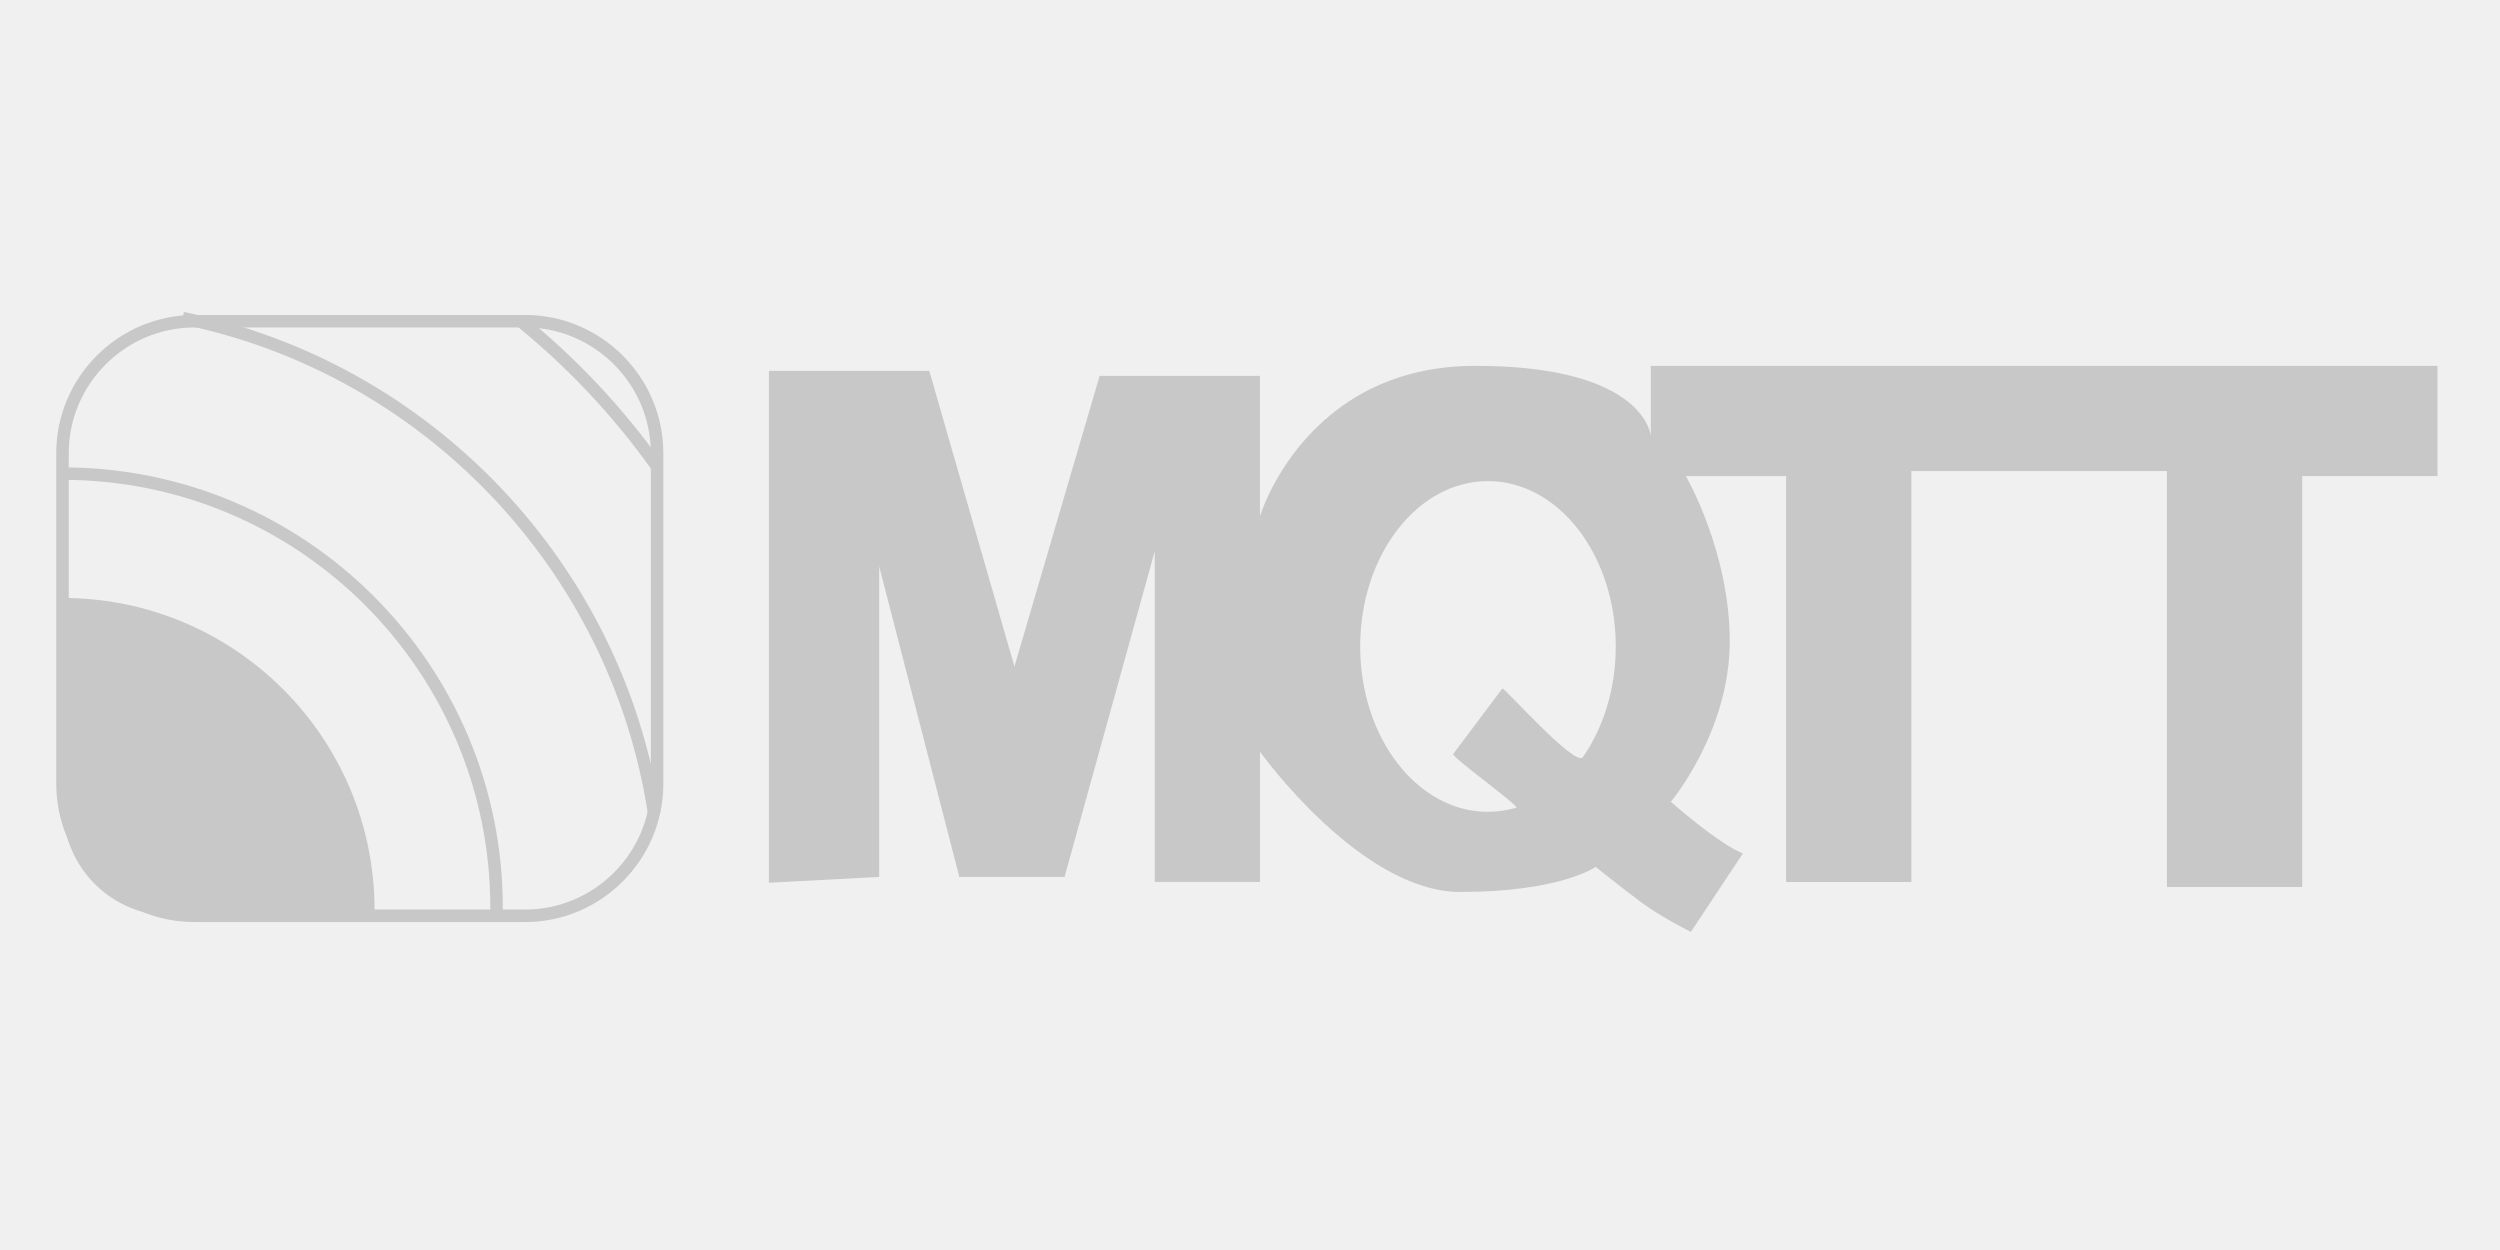
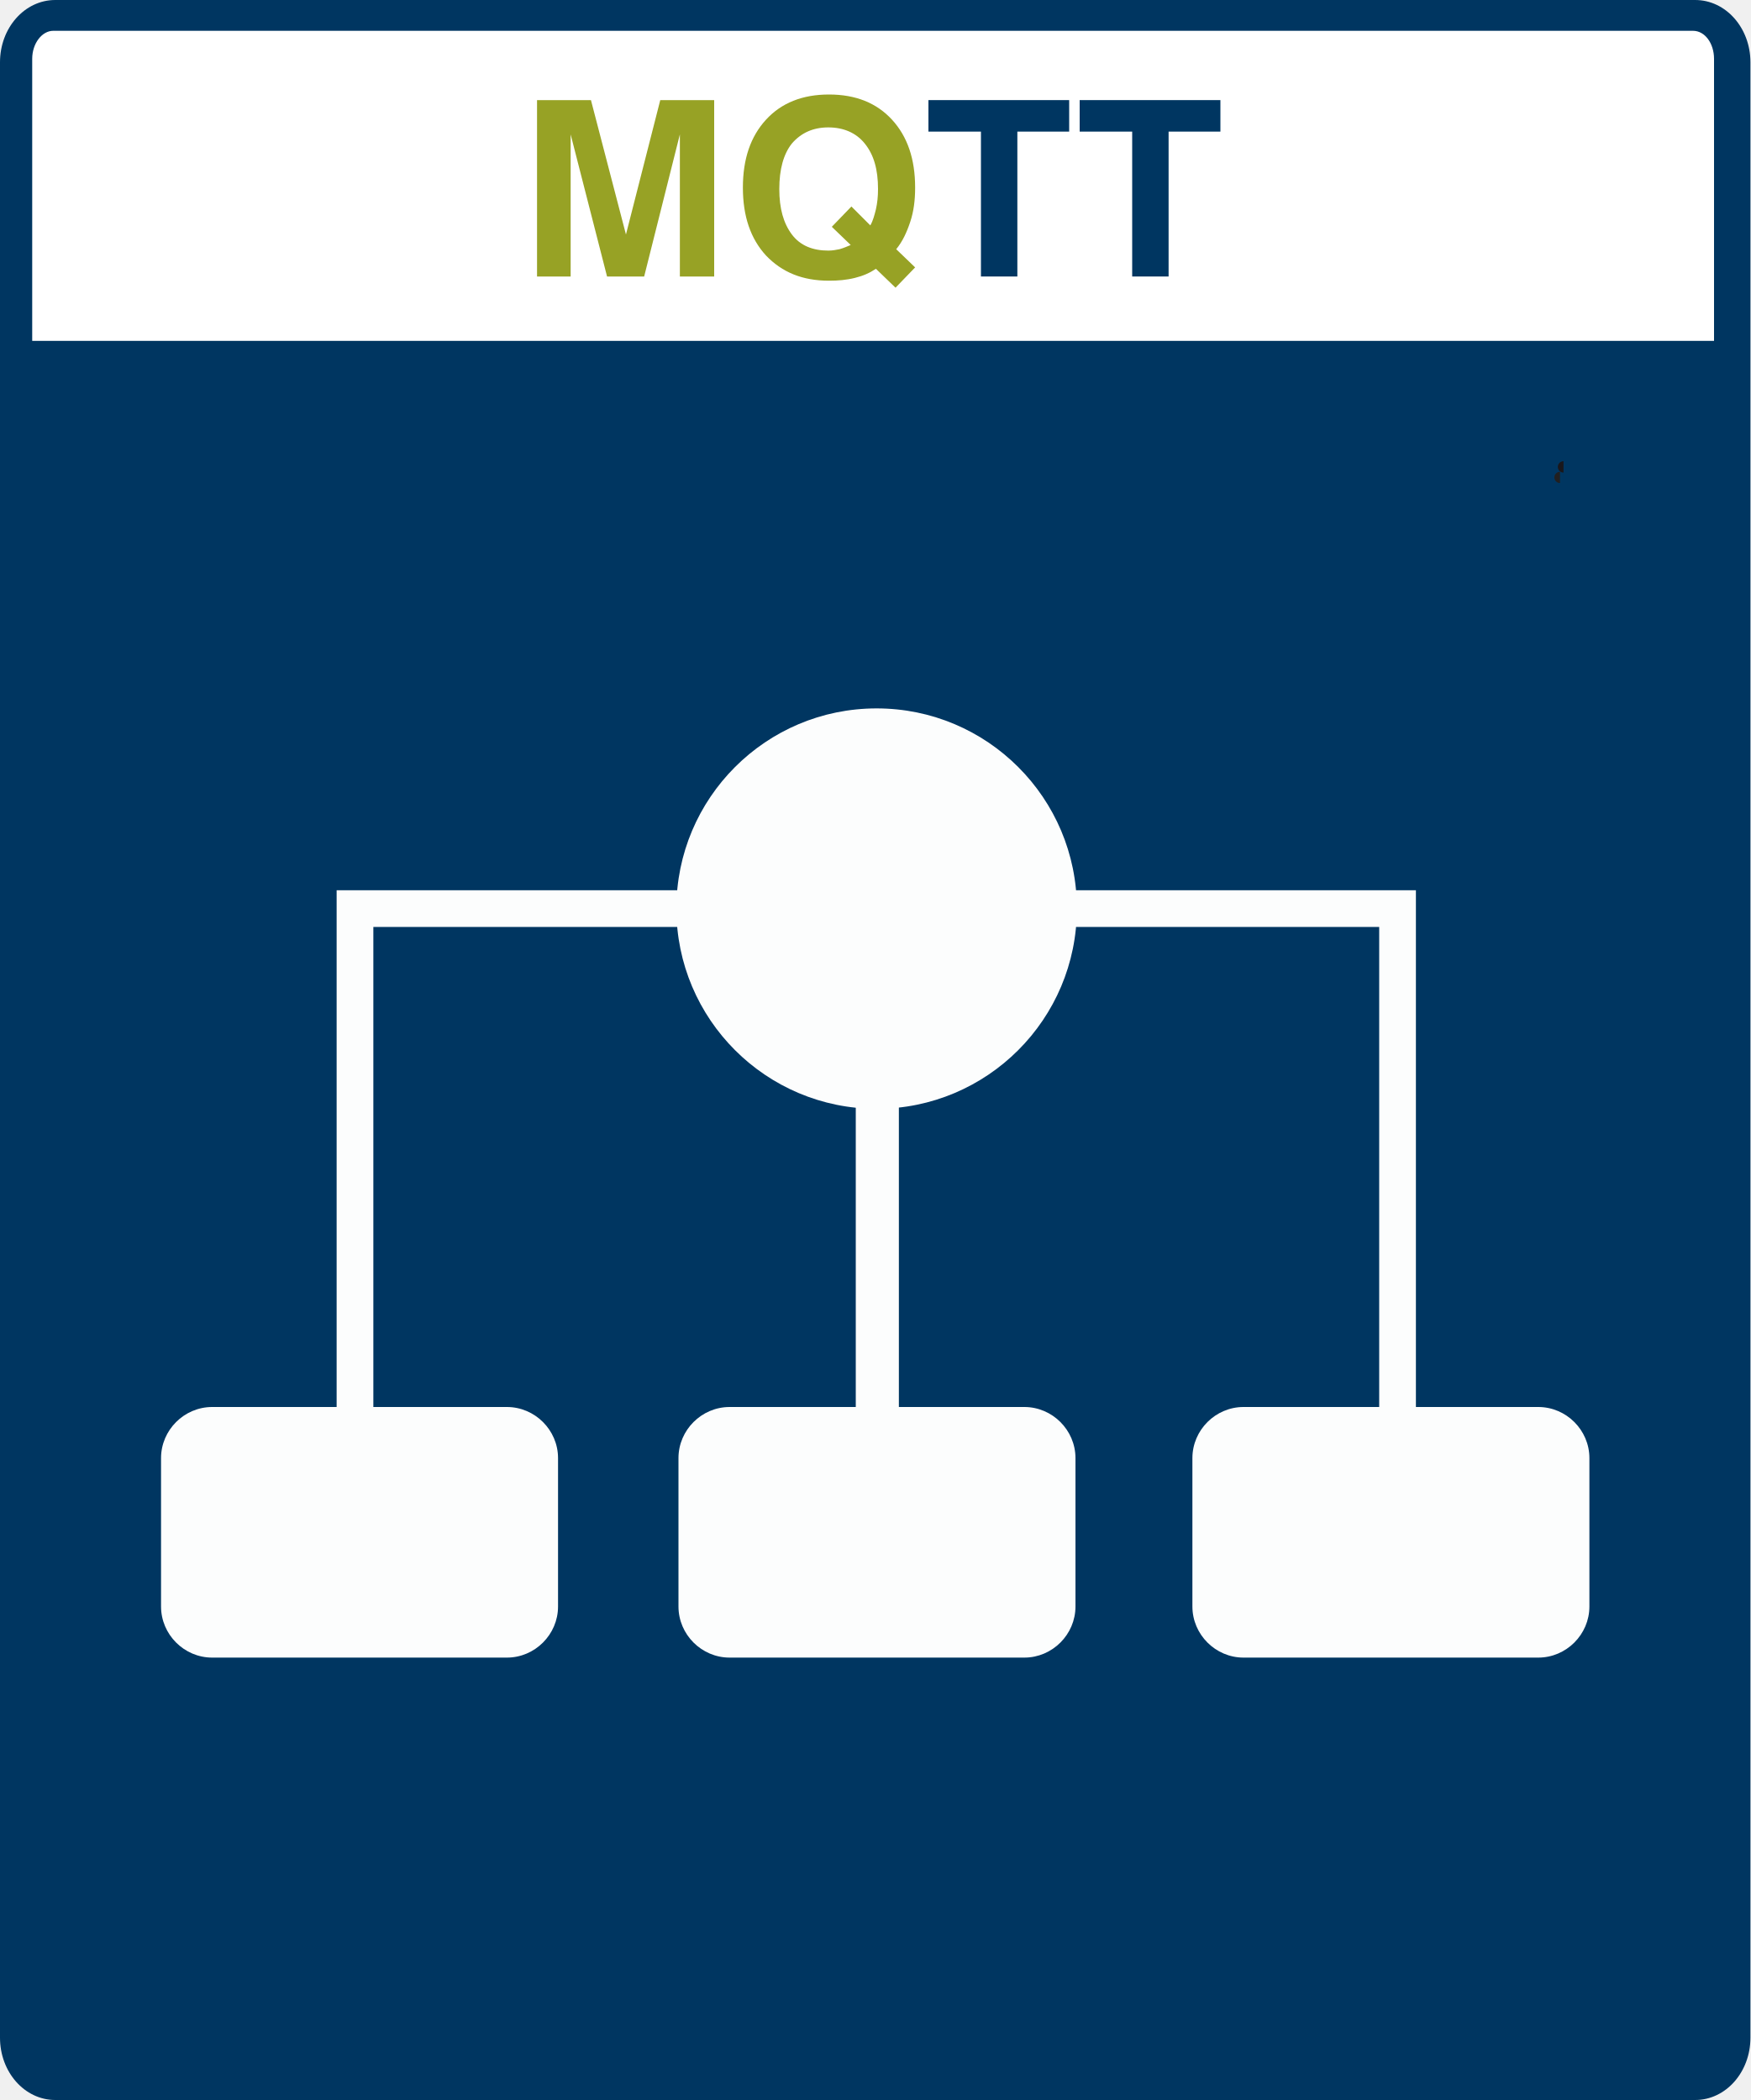
- <svg xmlns="http://www.w3.org/2000/svg" version="1.1" id="mqtt" x="0px" y="0px" width="400px" height="200px" viewBox="0 0 400 200" enable-background="new 0 0 400 200" xml:space="preserve">
+ <svg xmlns="http://www.w3.org/2000/svg" version="1.1" id="Ebene_1" x="0px" y="0px" width="250px" height="300px" viewBox="0 0 250 300" style="enable-background:new 0 0 250 300;" xml:space="preserve">
+   <style type="text/css">
+ 
+ 	.st0{fill:none;stroke:#FCFDFD;stroke-width:3.733;}
+ 	.st1{fill:none;stroke:#7F8084;stroke-width:4.617;}
+ 	.st2{fill:none;stroke:#FCFDFD;stroke-width:5.243;stroke-miterlimit:10;}
+ 	.st3{fill:none;stroke:#FCFDFD;stroke-width:4.333;stroke-linecap:round;}
+ 	.st4{fill:none;stroke:#A6A8AB;stroke-width:3.977;}
+ 	.st5{fill:#00378A;stroke:#1A171B;stroke-width:1.621;}
+ 	.st6{fill:#97A225;}
+ 	.st7{fill:none;stroke:#FCFDFD;stroke-width:1.849;}
+ 	.st8{fill:#FCFDFD;}
+ 	.st9{fill:#2F4097;stroke:#211F20;stroke-width:1.607;}
+ 	.st10{fill:#FFFFFF;}
+ 	.st11{display:inline;fill:#003661;}
+ 	.st12{fill:none;stroke:#FCFDFD;stroke-width:6.156;stroke-miterlimit:10;}
+ 	.st13{fill:#003661;}
+ 	.st14{display:inline;fill:#A2A600;}
+ 	.st15{fill:none;stroke:#7F8084;stroke-width:3.805;}
+ 	.st16{display:none;}
+ 
+ </style>
+   <path class="st13" d="M242.1,0H7.9C3.5,0,0,4,0,8.9v282.2c0,4.9,3.5,8.9,7.9,8.9h234.2c4.4,0,7.9-4,7.9-8.9V8.9  C250,4,246.5,0,242.1,0z" />
+   <path class="st10" d="M241.8,4.4c1.7,0,3,1.8,3,4v40.3H4.6V8.4c0-2.2,1.4-4,3-4" />
  <g>
-     <g>
-       <path fill="none" stroke="#C8C8C8" stroke-width="2" stroke-miterlimit="10" d="M105.134,125.417    c0,11.612-9.501,21.112-21.112,21.112H31.111c-11.611,0-21.111-9.5-21.111-21.112V72.506c0-11.611,9.5-21.111,21.111-21.111    h52.911c11.611,0,21.112,9.5,21.112,21.111V125.417z" />
-     </g>
-     <g>
-       <path fill="#C8C8C8" d="M59.928,145.595c0,0.312-0.019,0.623-0.022,0.935l-32.48-0.008c-9.553,0-17.317-7.749-17.34-17.296    L10,95.67C37.575,95.67,59.928,118.021,59.928,145.595z" />
-     </g>
-     <g>
-       <path fill="none" stroke="#C8C8C8" stroke-width="2" stroke-miterlimit="10" d="M10,75.775c38.359,0,69.451,31.097,69.451,69.453    c0,0.438-0.023,0.867-0.032,1.301" />
-     </g>
-     <g>
-       <path fill="none" stroke="#C8C8C8" stroke-width="2" stroke-miterlimit="10" d="M29.226,50.896    c39.016,7.951,69.406,39.626,75.448,79.3" />
-     </g>
-     <g>
-       <path fill="none" stroke="#C8C8C8" stroke-width="2" stroke-miterlimit="10" d="M83.035,51.156    c8.312,6.713,15.687,14.528,21.911,23.219" />
-     </g>
-     <path fill="#C8C8C8" d="M264.129,58.534V69.76c0,0-0.799-11.226-28.061-11.226c-27.257,0-34.473,24.052-34.473,24.052V60.139   h-25.654l-13.631,46.502l-13.629-47.304h-25.654v81.902l17.638-0.929V90.605l12.828,49.705h16.835l14.43-52.112v52.913h16.838   v-20.843c0,0,16.035,22.446,32.066,22.446c16.037,0,21.649-4.008,21.649-4.008s4.006,3.21,7.212,5.612   c3.21,2.408,8.016,4.784,8.016,4.784l8.322-12.549c-4.005-1.605-11.528-8.268-11.528-8.268s9.426-11.219,9.426-25.65   s-7.018-26.457-7.018-26.457h16.033v64.939h20.043V75.373h40.889v66.542h21.646V76.174H390v-17.64H264.129z M253.272,121.126   c-1.208,1.731-12.652-11.212-12.894-10.973l-7.849,10.465c-0.632,0.274,10.731,8.426,10.075,8.617   c-1.459,0.428-2.977,0.656-4.533,0.656c-11.291,0-20.441-11.842-20.441-26.459c0-14.609,9.15-26.455,20.441-26.455   c11.289,0,20.45,11.846,20.45,26.455C258.522,110.234,256.53,116.438,253.272,121.126z" />
+     <path class="st5" d="M223.3,66.7C223.2,66.7,223.2,66.7,223.3,66.7L223.3,66.7L223.3,66.7z" />
+   </g>
+   <g class="st16">
+     <path class="st14" d="M67.5,34.9h6c-0.6,2.4-1.8,4.2-3.7,5.5c-1.8,1.3-4.1,2-6.7,2c-3.2,0-5.8-1.1-7.7-3.3s-2.8-5.1-2.8-8.8   s0.9-6.6,2.8-8.7c1.9-2.1,4.4-3.2,7.7-3.2c3.4,0,6.1,1,7.9,3.1c1.9,2.1,2.8,5,2.8,8.9c0,0.4,0,0.7,0,1c0,0.3,0,0.4-0.1,0.6H58.8   c0.1,1.8,0.5,3.1,1.3,4c0.8,0.9,1.9,1.3,3.3,1.3c1,0,1.9-0.2,2.5-0.6C66.6,36.4,67.1,35.8,67.5,34.9z M58.8,28.2h8.8   c-0.1-1.5-0.5-2.7-1.2-3.4c-0.7-0.8-1.8-1.2-3.2-1.2c-1.3,0-2.3,0.4-3.1,1.2C59.3,25.5,58.9,26.7,58.8,28.2z" />
+     <path class="st14" d="M77.7,41.7V19.4h5.7v2.5c0.8-1,1.8-1.8,2.8-2.3s2.2-0.8,3.4-0.8c1.4,0,2.6,0.3,3.6,0.8s1.9,1.4,2.6,2.5   c0.8-1.1,1.7-1.9,2.8-2.5c1.1-0.5,2.3-0.8,3.6-0.8c2.2,0,4,0.7,5.3,2s2,3.1,2,5.4v15.6h-5.9V27.3c0-1.1-0.3-1.9-0.9-2.5   c-0.6-0.6-1.4-0.9-2.4-0.9c-1.2,0-2.1,0.4-2.8,1.1c-0.7,0.8-1,1.8-1,3.1v13.6h-5.8V27.4c0-1.1-0.3-1.9-0.9-2.6   c-0.6-0.6-1.4-0.9-2.4-0.9c-1.2,0-2.1,0.4-2.8,1.2c-0.7,0.8-1,1.8-1,3.1v13.5H77.7z" />
+     <path class="st14" d="M114.8,11.4h5.8v10.7c0.7-1.2,1.7-2,2.8-2.6c1.1-0.6,2.4-0.9,3.8-0.9c2.7,0,4.9,1.1,6.6,3.3   c1.7,2.2,2.6,5.1,2.6,8.7c0,3.5-0.9,6.4-2.6,8.6c-1.7,2.2-4,3.3-6.7,3.3c-1.4,0-2.7-0.3-3.8-0.9c-1.1-0.6-2-1.6-2.9-2.9v3h-5.7   L114.8,11.4L114.8,11.4z M130.5,30.4c0-2.1-0.4-3.7-1.3-4.8c-0.9-1.1-2.1-1.8-3.6-1.8c-1.6,0-2.8,0.6-3.7,1.7   c-0.9,1.1-1.3,2.8-1.3,4.9c0,2.3,0.4,4,1.2,5.2c0.8,1.2,2,1.8,3.6,1.8s2.9-0.6,3.7-1.8C129.9,34.4,130.5,32.7,130.5,30.4z" />
+     <path class="st11" d="M139.7,26.6c0-4.9,1.3-8.8,4-11.7c2.7-2.9,6.3-4.3,10.8-4.3s8.1,1.4,10.8,4.3c2.7,2.9,4,6.8,4,11.6   c0,4.9-1.3,8.8-4,11.6c-2.7,2.9-6.3,4.3-10.8,4.3s-8.1-1.4-10.8-4.3C141,35.4,139.7,31.5,139.7,26.6z M146.1,26.6   c0,3.3,0.7,5.9,2.2,7.8c1.5,1.9,3.6,2.8,6.2,2.8c2.7,0,4.8-0.9,6.3-2.8c1.5-1.9,2.2-4.4,2.2-7.8c0-3.3-0.7-5.9-2.2-7.8   c-1.5-1.8-3.6-2.8-6.3-2.8s-4.7,0.9-6.2,2.8S146.1,23.3,146.1,26.6z" />
+     <path class="st11" d="M172.9,32.4h6.2c0.2,1.7,0.9,2.9,2,3.7c1.1,0.8,2.8,1.2,4.9,1.2c1.8,0,3.2-0.3,4.1-1c0.9-0.6,1.4-1.6,1.4-2.9   c0-1.8-2.6-3.4-7.9-4.6c-0.1,0-0.1,0-0.2,0c-0.1,0-0.3-0.1-0.6-0.1c-2.8-0.6-4.8-1.3-6-2.1c-1.1-0.7-1.9-1.6-2.4-2.8   c-0.6-1.2-0.8-2.5-0.8-4.1c0-2.9,1-5.2,3-6.8c2-1.6,4.9-2.4,8.7-2.4c3.5,0,6.3,0.8,8.3,2.5s3,4,3.2,7.1h-6   c-0.1-1.5-0.7-2.6-1.7-3.4c-1-0.8-2.5-1.2-4.3-1.2c-1.6,0-2.9,0.3-3.8,1c-0.9,0.6-1.3,1.5-1.3,2.7c0,1.6,1.7,2.8,5.2,3.6   c0.9,0.2,1.7,0.4,2.2,0.5c2.2,0.6,3.8,1,4.7,1.3c0.9,0.3,1.7,0.7,2.4,1c1.2,0.7,2.2,1.6,2.8,2.7s0.9,2.5,0.9,4.1   c0,3.2-1.1,5.6-3.2,7.3c-2.1,1.7-5.1,2.6-9,2.6c-3.8,0-6.8-0.9-9-2.7C174.2,38.1,173,35.6,172.9,32.4z" />
+   </g>
+   <g>
+     <path class="st9" d="M222.8,68.2C222.7,68.2,222.7,68.2,222.8,68.2L222.8,68.2C222.8,68.2,222.8,68.2,222.8,68.2z" />
+   </g>
+   <g>
+     <path class="st6" d="M76.7,39.5V14.3h7.7l5,19.2l4.9-19.2h7.7v25.2h-4.9V19.2l-5.1,20.3h-5.3l-5.2-20.3v20.3H76.7z" />
+     <path class="st6" d="M125.1,38.4c-0.9,0.6-1.8,1-3,1.3s-2.4,0.4-3.7,0.4c-3.8,0-6.7-1.2-9-3.6c-2.2-2.4-3.3-5.6-3.3-9.7   c0-4.1,1.1-7.3,3.3-9.7c2.2-2.4,5.2-3.6,9-3.6s6.8,1.2,9,3.6c2.2,2.4,3.3,5.6,3.3,9.7c0,1.8-0.2,3.4-0.7,4.9   c-0.5,1.5-1.1,2.8-2,3.9l2.7,2.6l-2.8,2.9L125.1,38.4z M121.5,35l-2.7-2.6l2.8-2.9l2.7,2.7c0.4-0.7,0.6-1.5,0.8-2.3   c0.2-0.9,0.3-1.8,0.3-2.9c0-2.8-0.6-4.9-1.9-6.5c-1.2-1.5-3-2.3-5.2-2.3c-2.2,0-3.9,0.8-5.2,2.3c-1.2,1.5-1.8,3.7-1.8,6.5   c0,2.8,0.6,4.9,1.8,6.5s3,2.3,5.2,2.3c0.6,0,1.1-0.1,1.6-0.2C120.6,35.4,121,35.2,121.5,35z" />
+     <path class="st13" d="M140.1,39.5V18.8h-7.5v-4.5h20.1v4.5h-7.4v20.7H140.1z" />
+     <path class="st13" d="M161.7,39.5V18.8h-7.5v-4.5h20.1v4.5h-7.4v20.7H161.7z" />
+   </g>
+   <g>
+     <path class="st0" d="M171.9,181.4" />
+     <path class="st7" d="M90.3,138.5" />
+     <path class="st7" d="M88,136.4" />
+     <path class="st3" d="M196.7,220" />
+     <path class="st1" d="M178.3,243.6" />
+     <path class="st1" d="M70.1,243.6" />
+     <path class="st15" d="M176.1,244.4" />
+     <path class="st4" d="M69,246" />
+     <path class="st8" d="M79.7,229.5c0,4-3.3,7.3-7.3,7.3H30.3c-4,0-7.3-3.3-7.3-7.3v-21.2c0-4,3.3-7.3,7.3-7.3h42.1   c4,0,7.3,3.3,7.3,7.3V229.5z" />
+     <path class="st8" d="M153.6,229.5c0,4-3.3,7.3-7.3,7.3h-42.1c-4,0-7.3-3.3-7.3-7.3v-21.2c0-4,3.3-7.3,7.3-7.3h42.1   c4,0,7.3,3.3,7.3,7.3V229.5z" />
+     <path class="st8" d="M227,229.5c0,4-3.3,7.3-7.3,7.3h-42.1c-4,0-7.3-3.3-7.3-7.3v-21.2c0-4,3.3-7.3,7.3-7.3h42.1   c4,0,7.3,3.3,7.3,7.3V229.5z" />
+     <line class="st12" x1="125.3" y1="150.5" x2="125.3" y2="203.6" />
+     <polyline class="st2" points="199.6,211 199.6,129.8 50.7,129.8 50.7,211  " />
+     <circle class="st8" cx="125.2" cy="129.8" r="28.6" />
  </g>
</svg>
